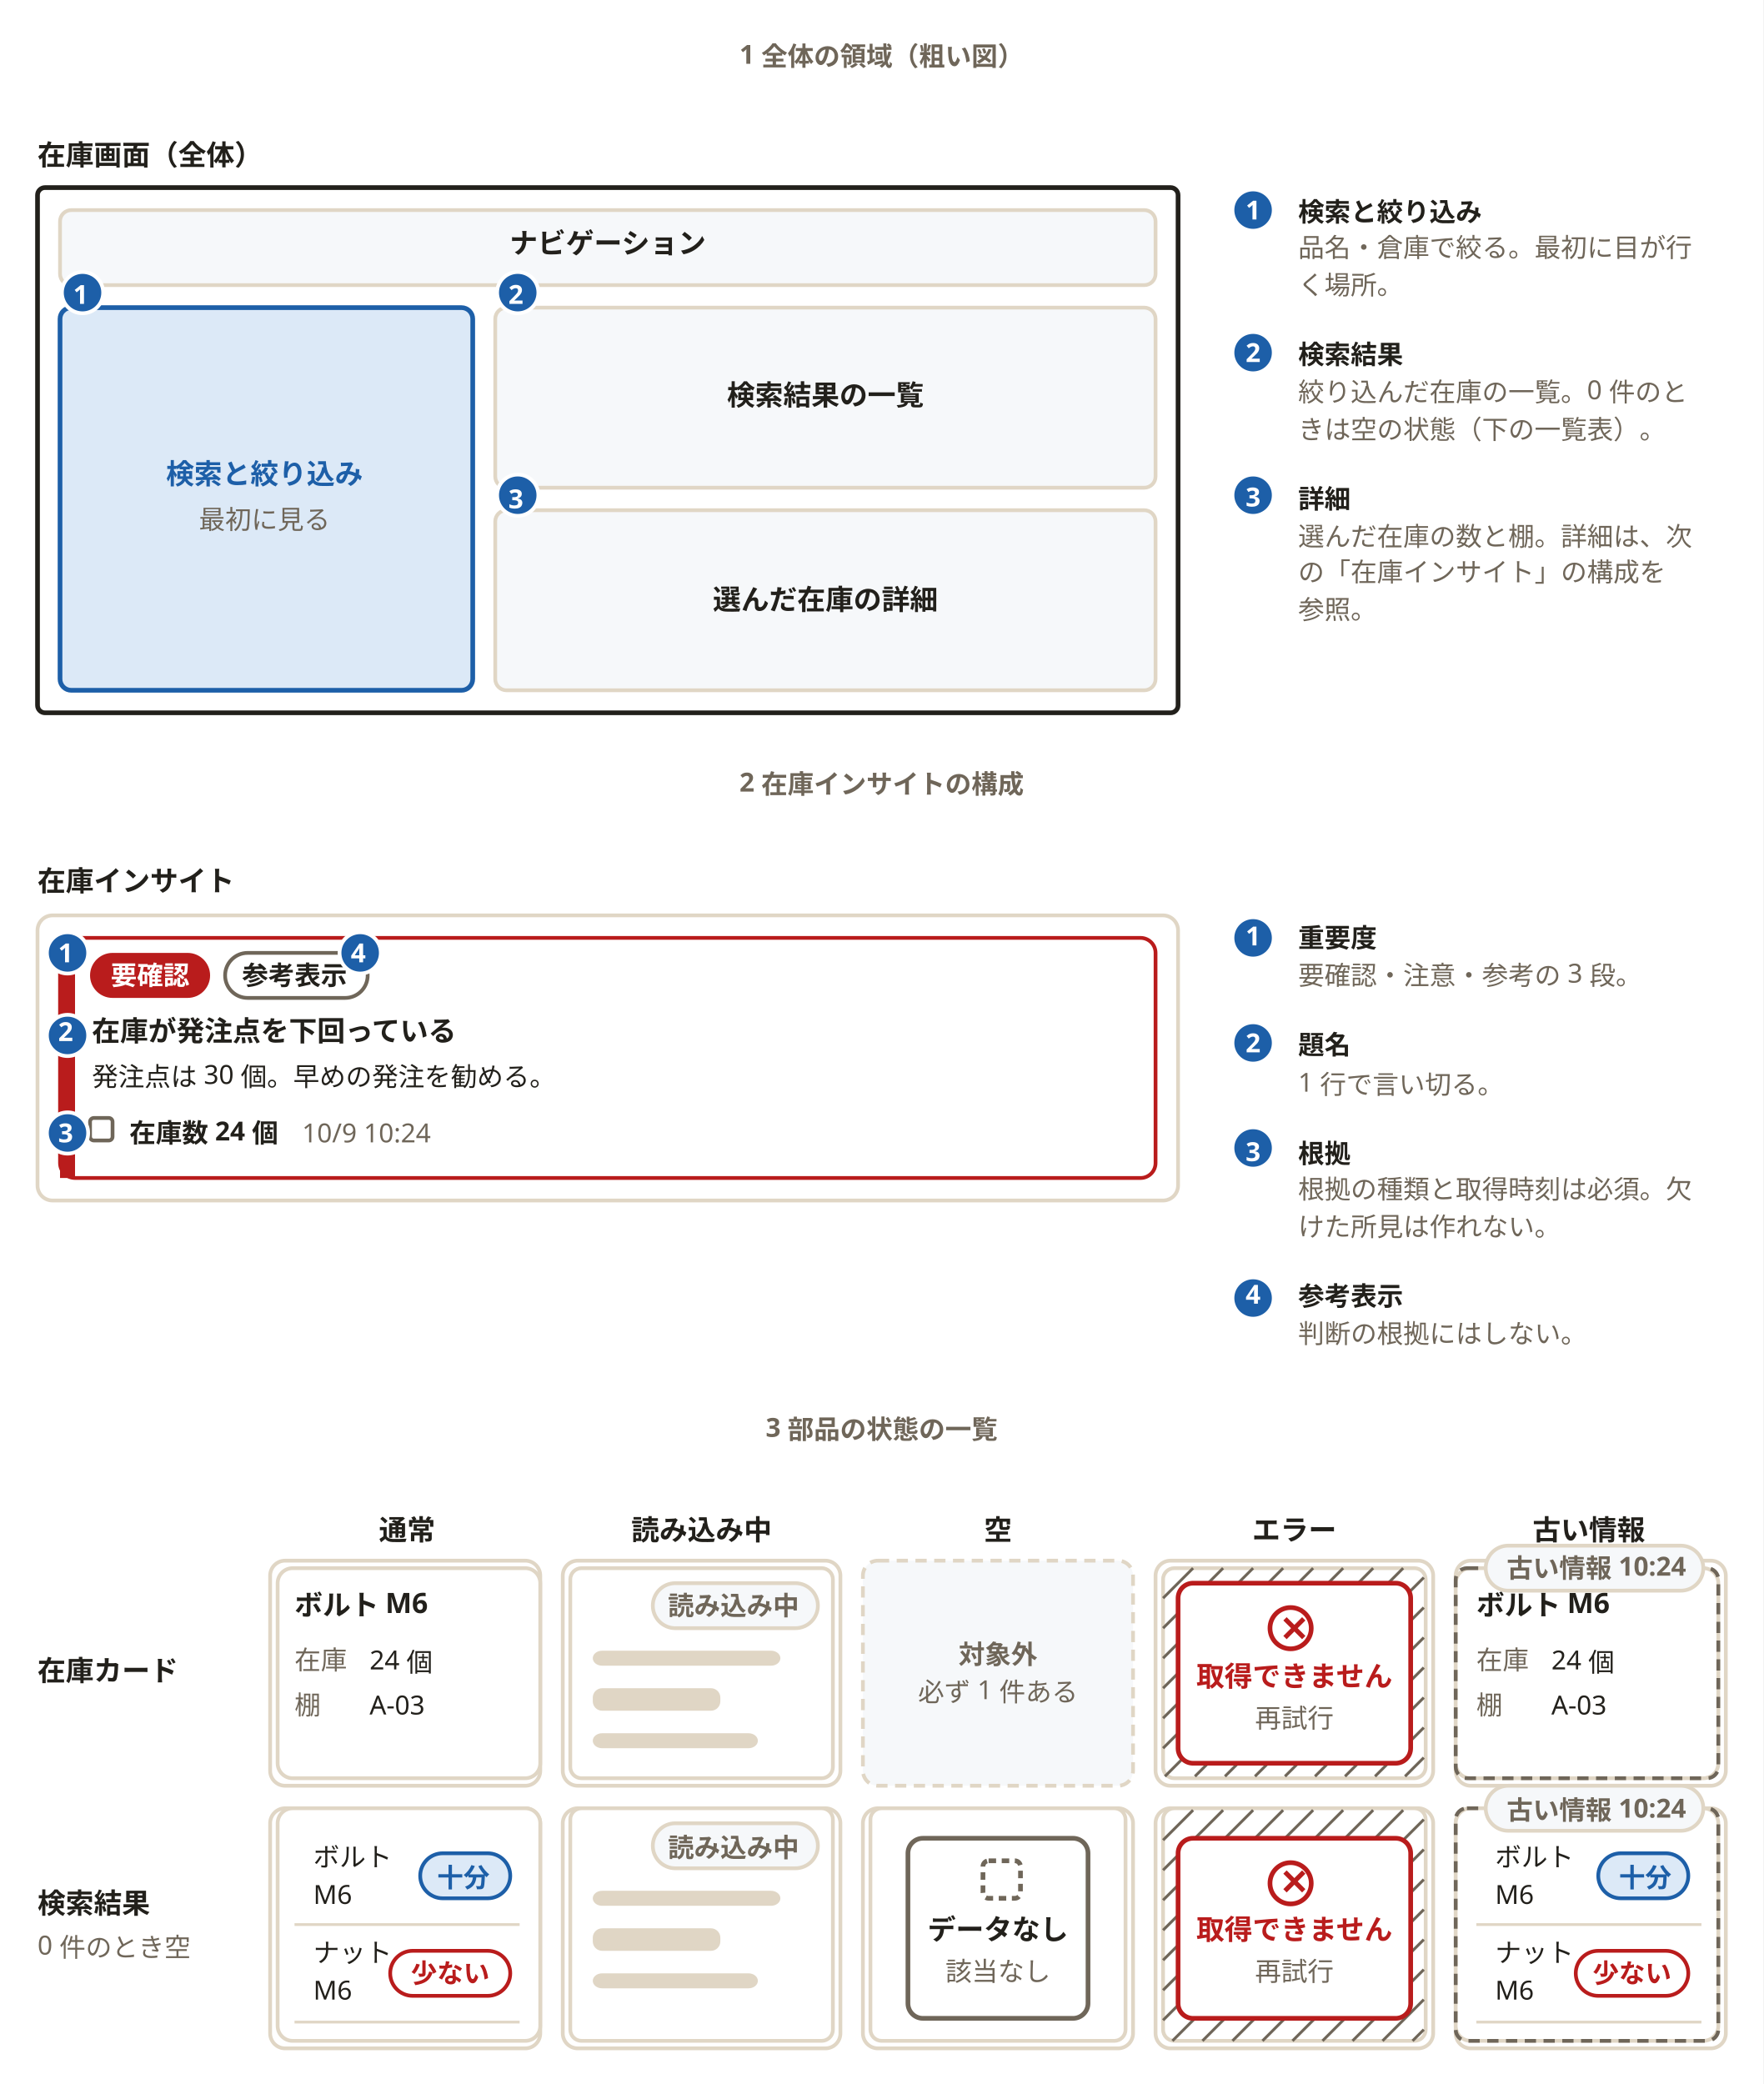
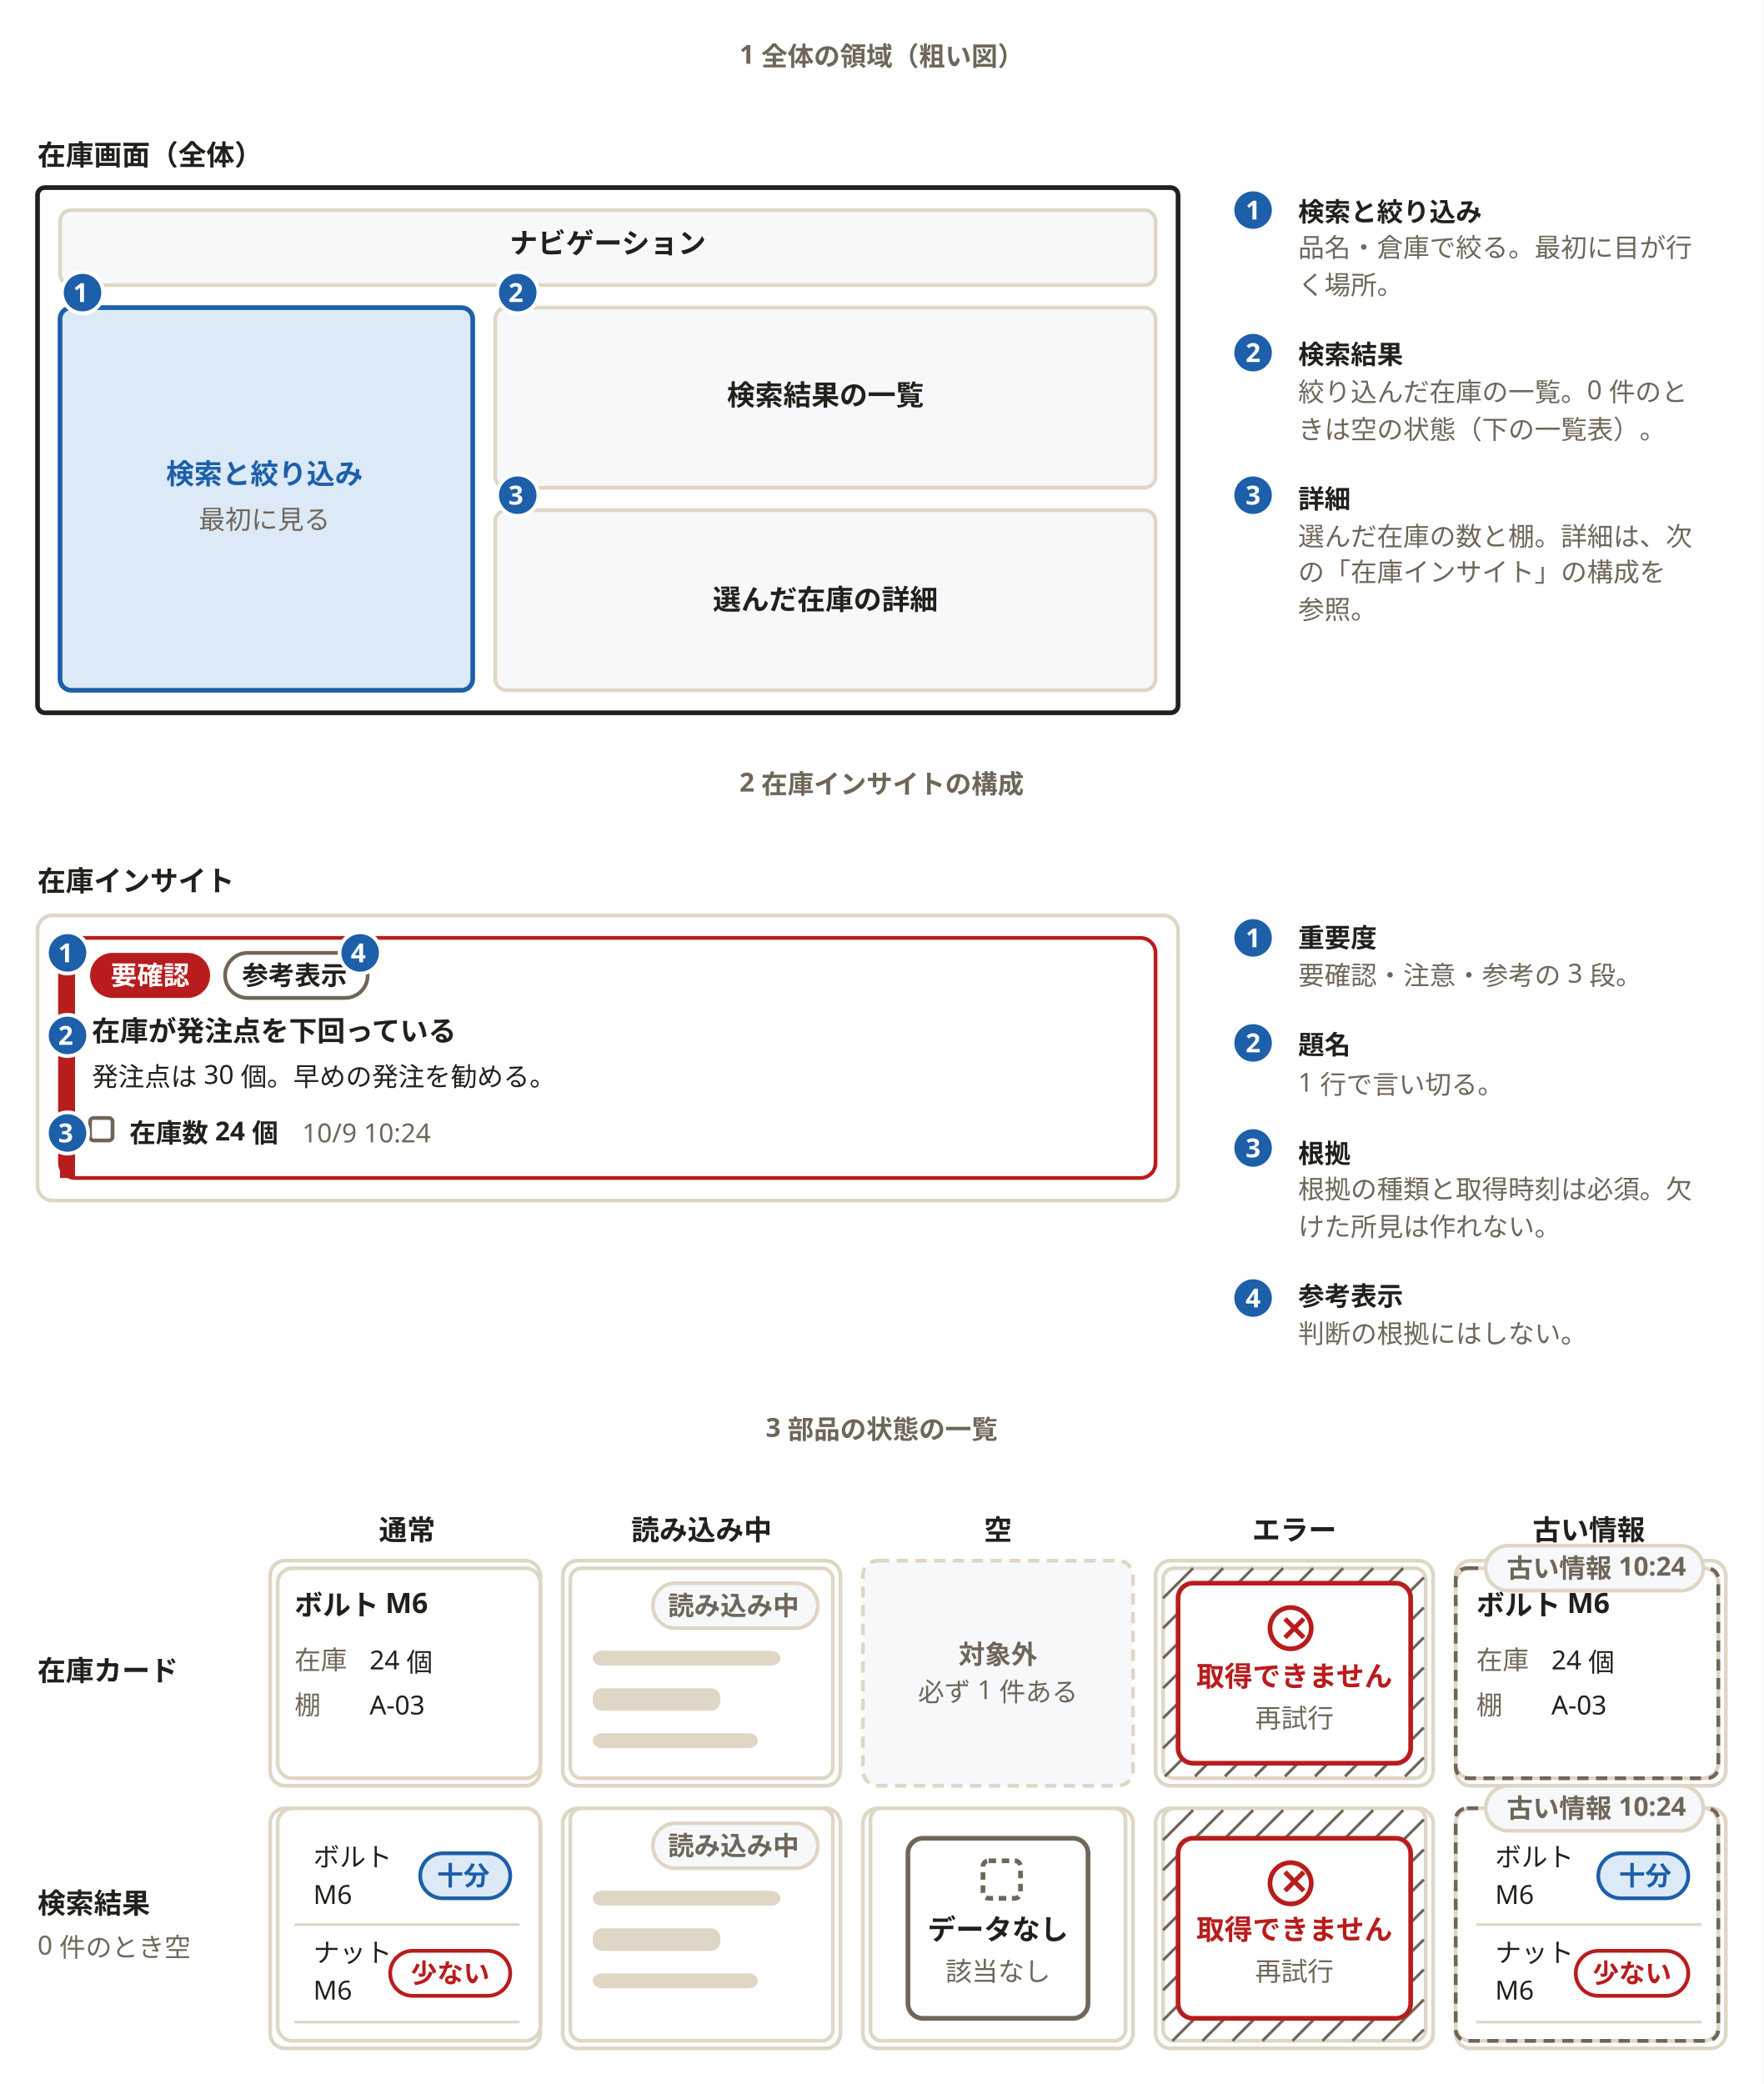
<svg xmlns="http://www.w3.org/2000/svg" width="940" height="1111" viewBox="0 0 940 1111" role="img" aria-labelledby="svg-title">
  <style>
    text { font-family: 'Hiragino Sans','Hiragino Kaku Gothic ProN','Yu Gothic','YuGothic',Meiryo,'Noto Sans JP',sans-serif; }
    .emoji { font-family: 'Noto Color Emoji','Segoe UI Emoji',sans-serif; }
  </style>
  <rect x="0" y="0" width="940" height="1111" fill="#ffffff" />
  <text x="470" y="34" text-anchor="middle" font-size="14" font-weight="700" fill="#6f6659">1 全体の領域（粗い図）</text>
  <text x="20" y="88" font-size="15" font-weight="700" fill="#22201b">在庫画面（全体）</text>
  <rect x="20" y="100" width="608" height="280" rx="4" fill="#ffffff" stroke="#22201b" stroke-width="2.5" />
  <rect x="32" y="112" width="584" height="40" rx="6" fill="#f6f8fa" stroke="#e0d6c5" stroke-width="2" />
  <text x="324" y="135" text-anchor="middle" font-size="15" font-weight="700" fill="#22201b">ナビゲーション</text>
  <rect x="32" y="164" width="220" height="204" rx="6" fill="#dce9f7" stroke="#1d5fa8" stroke-width="2.5" />
  <text x="141" y="258" text-anchor="middle" font-size="15" font-weight="700" fill="#1d5fa8">検索と絞り込み</text>
  <text x="141" y="282" text-anchor="middle" font-size="14" font-weight="400" fill="#6f6659">最初に見る</text>
  <rect x="264" y="164" width="352" height="96" rx="6" fill="#f6f8fa" stroke="#e0d6c5" stroke-width="2" />
  <text x="440" y="216" text-anchor="middle" font-size="15" font-weight="700" fill="#22201b">検索結果の一覧</text>
  <rect x="264" y="272" width="352" height="96" rx="6" fill="#f6f8fa" stroke="#e0d6c5" stroke-width="2" />
  <text x="440" y="325" text-anchor="middle" font-size="15" font-weight="700" fill="#22201b">選んだ在庫の詳細</text>
  <g role="img" aria-label="注釈 1" data-badge="">
    <circle cx="44" cy="156" r="11" fill="#1d5fa8" stroke="#ffffff" stroke-width="2" />
-     <text x="43" y="162" text-anchor="middle" font-size="14" font-weight="700" fill="#ffffff">1</text>
+     <text x="43" y="161" text-anchor="middle" font-size="14" font-weight="700" fill="#ffffff">1</text>
  </g>
  <g role="img" aria-label="注釈 2" data-badge="">
    <circle cx="276" cy="156" r="11" fill="#1d5fa8" stroke="#ffffff" stroke-width="2" />
-     <text x="275" y="162" text-anchor="middle" font-size="14" font-weight="700" fill="#ffffff">2</text>
+     <text x="275" y="161" text-anchor="middle" font-size="14" font-weight="700" fill="#ffffff">2</text>
  </g>
  <g role="img" aria-label="注釈 3" data-badge="">
    <circle cx="276" cy="264" r="11" fill="#1d5fa8" stroke="#ffffff" stroke-width="2" />
-     <text x="275" y="271" text-anchor="middle" font-size="14" font-weight="700" fill="#ffffff">3</text>
+     <text x="275" y="269" text-anchor="middle" font-size="14" font-weight="700" fill="#ffffff">3</text>
  </g>
  <g role="img" aria-label="注釈 1" data-badge="">
    <circle cx="668" cy="112" r="11" fill="#1d5fa8" stroke="#ffffff" stroke-width="2" />
    <text x="668" y="117" text-anchor="middle" font-size="14" font-weight="700" fill="#ffffff">1</text>
  </g>
  <text x="692" y="118" font-size="14" font-weight="700" fill="#22201b">検索と絞り込み</text>
  <text x="692" y="137" font-size="14" font-weight="400" fill="#6f6659">品名・倉庫で絞る。最初に目が行</text>
  <text x="692" y="157" font-size="14" font-weight="400" fill="#6f6659">く場所。</text>
  <g role="img" aria-label="注釈 2" data-badge="">
    <circle cx="668" cy="188" r="11" fill="#1d5fa8" stroke="#ffffff" stroke-width="2" />
    <text x="668" y="193" text-anchor="middle" font-size="14" font-weight="700" fill="#ffffff">2</text>
  </g>
  <text x="692" y="194" font-size="14" font-weight="700" fill="#22201b">検索結果</text>
  <text x="692" y="214" font-size="14" font-weight="400" fill="#6f6659">絞り込んだ在庫の一覧。0 件のと</text>
  <text x="692" y="234" font-size="14" font-weight="400" fill="#6f6659">きは空の状態（下の一覧表）。</text>
  <g role="img" aria-label="注釈 3" data-badge="">
    <circle cx="668" cy="264" r="11" fill="#1d5fa8" stroke="#ffffff" stroke-width="2" />
-     <text x="668" y="270" text-anchor="middle" font-size="14" font-weight="700" fill="#ffffff">3</text>
+     <text x="668" y="269" text-anchor="middle" font-size="14" font-weight="700" fill="#ffffff">3</text>
  </g>
  <text x="692" y="271" font-size="14" font-weight="700" fill="#22201b">詳細</text>
  <text x="692" y="291" font-size="14" font-weight="400" fill="#6f6659">選んだ在庫の数と棚。詳細は、次</text>
  <text x="692" y="310" font-size="14" font-weight="400" fill="#6f6659">の「在庫インサイト」の構成を</text>
  <text x="692" y="330" font-size="14" font-weight="400" fill="#6f6659">参照。</text>
  <text x="470" y="422" text-anchor="middle" font-size="14" font-weight="700" fill="#6f6659">2 在庫インサイトの構成</text>
  <text x="20" y="475" font-size="15" font-weight="700" fill="#22201b">在庫インサイト</text>
  <rect x="20" y="488" width="608" height="152" rx="8" fill="#ffffff" stroke="#e0d6c5" stroke-width="2" />
  <rect x="32" y="500" width="584" height="128" rx="8" fill="#ffffff" stroke="#b91c1c" stroke-width="2" />
  <rect x="32" y="500" width="8" height="128" fill="#b91c1c" />
  <rect x="48" y="508" width="64" height="24" rx="12" fill="#b91c1c" />
  <text x="80" y="525" text-anchor="middle" font-size="14" font-weight="700" fill="#ffffff">要確認</text>
  <rect x="120" y="508" width="76" height="24" rx="12" fill="#ffffff" stroke="#6f6659" stroke-width="2" />
  <text x="157" y="525" text-anchor="middle" font-size="14" font-weight="700" fill="#22201b">参考表示</text>
  <text x="49" y="555" font-size="15" font-weight="700" fill="#22201b">在庫が発注点を下回っている</text>
  <text x="49" y="579" font-size="14" font-weight="400" fill="#22201b">発注点は 30 個。早めの発注を勧める。</text>
  <rect x="48" y="596" width="12" height="12" rx="2" fill="none" stroke="#6f6659" stroke-width="2" />
  <text x="69" y="609" font-size="14" font-weight="700" fill="#22201b">在庫数 24 個</text>
  <text x="161" y="609" font-size="14" font-weight="400" fill="#6f6659">10/9 10:24</text>
  <g role="img" aria-label="注釈 1" data-badge="">
    <circle cx="36" cy="508" r="11" fill="#1d5fa8" stroke="#ffffff" stroke-width="2" />
    <text x="35" y="513" text-anchor="middle" font-size="14" font-weight="700" fill="#ffffff">1</text>
  </g>
  <g role="img" aria-label="注釈 4" data-badge="">
    <circle cx="192" cy="508" r="11" fill="#1d5fa8" stroke="#ffffff" stroke-width="2" />
    <text x="191" y="513" text-anchor="middle" font-size="14" font-weight="700" fill="#ffffff">4</text>
  </g>
  <g role="img" aria-label="注釈 2" data-badge="">
    <circle cx="36" cy="552" r="11" fill="#1d5fa8" stroke="#ffffff" stroke-width="2" />
-     <text x="35" y="555" text-anchor="middle" font-size="14" font-weight="700" fill="#ffffff">2</text>
+     <text x="35" y="557" text-anchor="middle" font-size="14" font-weight="700" fill="#ffffff">2</text>
  </g>
  <g role="img" aria-label="注釈 3" data-badge="">
    <circle cx="36" cy="604" r="11" fill="#1d5fa8" stroke="#ffffff" stroke-width="2" />
    <text x="35" y="609" text-anchor="middle" font-size="14" font-weight="700" fill="#ffffff">3</text>
  </g>
  <g role="img" aria-label="注釈 1" data-badge="">
    <circle cx="668" cy="500" r="11" fill="#1d5fa8" stroke="#ffffff" stroke-width="2" />
-     <text x="668" y="504" text-anchor="middle" font-size="14" font-weight="700" fill="#ffffff">1</text>
+     <text x="668" y="505" text-anchor="middle" font-size="14" font-weight="700" fill="#ffffff">1</text>
  </g>
  <text x="692" y="505" font-size="14" font-weight="700" fill="#22201b">重要度</text>
  <text x="692" y="525" font-size="14" font-weight="400" fill="#6f6659">要確認・注意・参考の 3 段。</text>
  <g role="img" aria-label="注釈 2" data-badge="">
    <circle cx="668" cy="556" r="11" fill="#1d5fa8" stroke="#ffffff" stroke-width="2" />
    <text x="668" y="561" text-anchor="middle" font-size="14" font-weight="700" fill="#ffffff">2</text>
  </g>
  <text x="692" y="562" font-size="14" font-weight="700" fill="#22201b">題名</text>
  <text x="692" y="582" font-size="14" font-weight="400" fill="#6f6659">1 行で言い切る。</text>
  <g role="img" aria-label="注釈 3" data-badge="">
    <circle cx="668" cy="612" r="11" fill="#1d5fa8" stroke="#ffffff" stroke-width="2" />
-     <text x="668" y="619" text-anchor="middle" font-size="14" font-weight="700" fill="#ffffff">3</text>
+     <text x="668" y="617" text-anchor="middle" font-size="14" font-weight="700" fill="#ffffff">3</text>
  </g>
  <text x="692" y="620" font-size="14" font-weight="700" fill="#22201b">根拠</text>
  <text x="692" y="639" font-size="14" font-weight="400" fill="#6f6659">根拠の種類と取得時刻は必須。欠</text>
  <text x="692" y="659" font-size="14" font-weight="400" fill="#6f6659">けた所見は作れない。</text>
  <g role="img" aria-label="注釈 4" data-badge="">
    <circle cx="668" cy="692" r="11" fill="#1d5fa8" stroke="#ffffff" stroke-width="2" />
-     <text x="668" y="695" text-anchor="middle" font-size="14" font-weight="700" fill="#ffffff">4</text>
+     <text x="668" y="697" text-anchor="middle" font-size="14" font-weight="700" fill="#ffffff">4</text>
  </g>
  <text x="692" y="696" font-size="14" font-weight="700" fill="#22201b">参考表示</text>
  <text x="692" y="716" font-size="14" font-weight="400" fill="#6f6659">判断の根拠にはしない。</text>
  <text x="470" y="766" text-anchor="middle" font-size="14" font-weight="700" fill="#6f6659">3 部品の状態の一覧</text>
  <text x="217" y="821" text-anchor="middle" font-size="15" font-weight="700" fill="#22201b">通常</text>
  <text x="374" y="821" text-anchor="middle" font-size="15" font-weight="700" fill="#22201b">読み込み中</text>
  <text x="532" y="821" text-anchor="middle" font-size="15" font-weight="700" fill="#22201b">空</text>
  <text x="690" y="821" text-anchor="middle" font-size="15" font-weight="700" fill="#22201b">エラー</text>
  <text x="847" y="821" text-anchor="middle" font-size="15" font-weight="700" fill="#22201b">古い情報</text>
  <text x="20" y="896" font-size="15" font-weight="700" fill="#22201b">在庫カード</text>
  <rect x="144" y="832" width="144" height="120" rx="8" fill="#ffffff" stroke="#e0d6c5" stroke-width="2" />
  <rect x="148" y="836" width="140" height="112" rx="8" fill="#ffffff" stroke="#e0d6c5" stroke-width="2" />
  <text x="157" y="861" font-size="15" font-weight="700" fill="#22201b">ボルト M6</text>
  <text x="157" y="890" font-size="14" font-weight="400" fill="#6f6659">在庫</text>
  <text x="197" y="890" font-size="14" font-weight="400" fill="#22201b">24 個</text>
  <text x="157" y="914" font-size="14" font-weight="400" fill="#6f6659">棚</text>
  <text x="197" y="914" font-size="14" font-weight="400" fill="#22201b">A-03</text>
  <rect x="300" y="832" width="148" height="120" rx="8" fill="#ffffff" stroke="#e0d6c5" stroke-width="2" />
  <rect x="304" y="836" width="140" height="112" rx="6" fill="#ffffff" stroke="#e0d6c5" stroke-width="2" />
  <rect x="316" y="880" width="100" height="8" rx="5" fill="#e0d6c5" />
  <rect x="316" y="900" width="68" height="12" rx="5" fill="#e0d6c5" />
  <rect x="316" y="924" width="88" height="8" rx="5" fill="#e0d6c5" />
  <rect x="348" y="844" width="88" height="24" rx="12" fill="#f6f8fa" stroke="#e0d6c5" stroke-width="2" />
  <text x="391" y="861" text-anchor="middle" font-size="14" font-weight="700" fill="#6f6659">読み込み中</text>
  <rect x="460" y="832" width="144" height="120" rx="8" fill="#f6f8fa" stroke="#e0d6c5" stroke-width="2" stroke-dasharray="6,4" />
  <text x="532" y="887" text-anchor="middle" font-size="14" font-weight="700" fill="#6f6659">対象外</text>
  <text x="532" y="907" text-anchor="middle" font-size="14" font-weight="400" fill="#6f6659">必ず 1 件ある</text>
  <rect x="616" y="832" width="148" height="120" rx="8" fill="#ffffff" stroke="#e0d6c5" stroke-width="2" />
  <rect x="620" y="836" width="140" height="112" rx="6" fill="#ffffff" stroke="#e0d6c5" stroke-width="2" />
  <path d="M620,852 L636,836" fill="none" stroke="#6f6659" stroke-width="1.5" stroke-linejoin="round" />
  <path d="M620,868 L652,836" fill="none" stroke="#6f6659" stroke-width="1.5" stroke-linejoin="round" />
  <path d="M620,884 L668,836" fill="none" stroke="#6f6659" stroke-width="1.5" stroke-linejoin="round" />
  <path d="M620,900 L684,836" fill="none" stroke="#6f6659" stroke-width="1.5" stroke-linejoin="round" />
  <path d="M620,916 L700,836" fill="none" stroke="#6f6659" stroke-width="1.5" stroke-linejoin="round" />
  <path d="M620,932 L716,836" fill="none" stroke="#6f6659" stroke-width="1.5" stroke-linejoin="round" />
  <path d="M621,947 L732,836" fill="none" stroke="#6f6659" stroke-width="1.5" stroke-linejoin="round" />
  <path d="M637,947 L748,836" fill="none" stroke="#6f6659" stroke-width="1.5" stroke-linejoin="round" />
  <path d="M653,947 L759,841" fill="none" stroke="#6f6659" stroke-width="1.5" stroke-linejoin="round" />
  <path d="M669,947 L759,857" fill="none" stroke="#6f6659" stroke-width="1.5" stroke-linejoin="round" />
  <path d="M685,947 L759,873" fill="none" stroke="#6f6659" stroke-width="1.5" stroke-linejoin="round" />
  <path d="M701,947 L759,889" fill="none" stroke="#6f6659" stroke-width="1.5" stroke-linejoin="round" />
  <path d="M717,947 L759,905" fill="none" stroke="#6f6659" stroke-width="1.5" stroke-linejoin="round" />
  <path d="M733,947 L759,921" fill="none" stroke="#6f6659" stroke-width="1.5" stroke-linejoin="round" />
  <path d="M749,947 L759,937" fill="none" stroke="#6f6659" stroke-width="1.5" stroke-linejoin="round" />
  <rect x="628" y="844" width="124" height="96" rx="8" fill="#ffffff" stroke="#b91c1c" stroke-width="2.5" />
  <circle cx="688" cy="868" r="11" fill="none" stroke="#b91c1c" stroke-width="2.5" />
  <path d="M685,863 L695,873" fill="none" stroke="#b91c1c" stroke-width="2.5" stroke-linejoin="round" />
  <path d="M685,873 L695,863" fill="none" stroke="#b91c1c" stroke-width="2.5" stroke-linejoin="round" />
  <text x="690" y="899" text-anchor="middle" font-size="15" font-weight="700" fill="#b91c1c">取得できません</text>
  <text x="690" y="921" text-anchor="middle" font-size="14" font-weight="400" fill="#6f6659">再試行</text>
  <rect x="776" y="832" width="144" height="120" rx="8" fill="#ffffff" stroke="#e0d6c5" stroke-width="2" />
  <rect x="776" y="836" width="140" height="112" rx="8" fill="#ffffff" stroke="#e0d6c5" stroke-width="2" />
  <text x="787" y="861" font-size="15" font-weight="700" fill="#22201b">ボルト M6</text>
  <text x="787" y="890" font-size="14" font-weight="400" fill="#6f6659">在庫</text>
  <text x="827" y="890" font-size="14" font-weight="400" fill="#22201b">24 個</text>
  <text x="787" y="914" font-size="14" font-weight="400" fill="#6f6659">棚</text>
  <text x="827" y="914" font-size="14" font-weight="400" fill="#22201b">A-03</text>
  <rect x="776" y="836" width="140" height="112" rx="6" fill="none" stroke="#6f6659" stroke-width="2" stroke-dasharray="6,4" />
  <rect x="792" y="824" width="116" height="24" rx="12" fill="#f6f8fa" stroke="#e0d6c5" stroke-width="2" />
  <text x="851" y="841" text-anchor="middle" font-size="14" font-weight="700" fill="#6f6659">古い情報 10:24</text>
  <text x="20" y="1020" font-size="15" font-weight="700" fill="#22201b">検索結果</text>
  <text x="20" y="1042" font-size="14" font-weight="400" fill="#6f6659">0 件のとき空</text>
  <rect x="144" y="964" width="144" height="128" rx="8" fill="#ffffff" stroke="#e0d6c5" stroke-width="2" />
  <rect x="148" y="964" width="140" height="124" rx="8" fill="#ffffff" stroke="#e0d6c5" stroke-width="2" />
  <text x="167" y="995" font-size="14" font-weight="400" fill="#22201b">ボルト</text>
  <text x="167" y="1015" font-size="14" font-weight="400" fill="#22201b">M6</text>
  <rect x="224" y="988" width="48" height="24" rx="12" fill="#dce9f7" stroke="#1d5fa8" stroke-width="2" />
-   <text x="247" y="1006" text-anchor="middle" font-size="14" font-weight="700" fill="#1d5fa8">十分</text>
+   <text x="247" y="1005" text-anchor="middle" font-size="14" font-weight="700" fill="#1d5fa8">十分</text>
  <path d="M157,1026 L277,1026" fill="none" stroke="#e0d6c5" stroke-width="1.5" stroke-linejoin="round" />
  <text x="167" y="1046" font-size="14" font-weight="400" fill="#22201b">ナット</text>
  <text x="167" y="1066" font-size="14" font-weight="400" fill="#22201b">M6</text>
  <rect x="208" y="1040" width="64" height="24" rx="12" fill="#ffffff" stroke="#b91c1c" stroke-width="2" />
  <text x="240" y="1057" text-anchor="middle" font-size="14" font-weight="700" fill="#b91c1c">少ない</text>
  <path d="M157,1078 L277,1078" fill="none" stroke="#e0d6c5" stroke-width="1.5" stroke-linejoin="round" />
  <rect x="300" y="964" width="148" height="128" rx="8" fill="#ffffff" stroke="#e0d6c5" stroke-width="2" />
  <path d="M315,1026 L434,1026" fill="none" stroke="#e0d6c5" stroke-width="1.5" stroke-linejoin="round" />
  <path d="M315,1078 L434,1078" fill="none" stroke="#e0d6c5" stroke-width="1.5" stroke-linejoin="round" />
  <rect x="304" y="964" width="140" height="124" rx="6" fill="#ffffff" stroke="#e0d6c5" stroke-width="2" />
  <rect x="316" y="1008" width="100" height="8" rx="5" fill="#e0d6c5" />
  <rect x="316" y="1028" width="68" height="12" rx="5" fill="#e0d6c5" />
  <rect x="316" y="1052" width="88" height="8" rx="5" fill="#e0d6c5" />
  <rect x="348" y="972" width="88" height="24" rx="12" fill="#f6f8fa" stroke="#e0d6c5" stroke-width="2" />
-   <text x="391" y="990" text-anchor="middle" font-size="14" font-weight="700" fill="#6f6659">読み込み中</text>
+   <text x="391" y="989" text-anchor="middle" font-size="14" font-weight="700" fill="#6f6659">読み込み中</text>
  <rect x="460" y="964" width="144" height="128" rx="8" fill="#ffffff" stroke="#e0d6c5" stroke-width="2" />
  <path d="M472,1026 L592,1026" fill="none" stroke="#e0d6c5" stroke-width="1.5" stroke-linejoin="round" />
  <path d="M472,1078 L592,1078" fill="none" stroke="#e0d6c5" stroke-width="1.5" stroke-linejoin="round" />
  <rect x="464" y="964" width="136" height="124" rx="6" fill="#ffffff" stroke="#e0d6c5" stroke-width="2" />
  <rect x="484" y="980" width="96" height="96" rx="8" fill="#ffffff" stroke="#6f6659" stroke-width="2.5" />
  <rect x="524" y="992" width="20" height="20" rx="3" fill="none" stroke="#6f6659" stroke-width="2.5" stroke-dasharray="4,3" />
  <text x="532" y="1034" text-anchor="middle" font-size="15" font-weight="700" fill="#22201b">データなし</text>
  <text x="532" y="1056" text-anchor="middle" font-size="14" font-weight="400" fill="#6f6659">該当なし</text>
  <rect x="616" y="964" width="148" height="128" rx="8" fill="#ffffff" stroke="#e0d6c5" stroke-width="2" />
  <path d="M630,1026 L749,1026" fill="none" stroke="#e0d6c5" stroke-width="1.5" stroke-linejoin="round" />
  <path d="M630,1078 L749,1078" fill="none" stroke="#e0d6c5" stroke-width="1.5" stroke-linejoin="round" />
  <rect x="620" y="964" width="140" height="124" rx="6" fill="#ffffff" stroke="#e0d6c5" stroke-width="2" />
  <path d="M620,981 L636,965" fill="none" stroke="#6f6659" stroke-width="1.5" stroke-linejoin="round" />
  <path d="M620,997 L652,965" fill="none" stroke="#6f6659" stroke-width="1.5" stroke-linejoin="round" />
  <path d="M620,1013 L668,965" fill="none" stroke="#6f6659" stroke-width="1.5" stroke-linejoin="round" />
  <path d="M620,1029 L684,965" fill="none" stroke="#6f6659" stroke-width="1.5" stroke-linejoin="round" />
  <path d="M620,1045 L700,965" fill="none" stroke="#6f6659" stroke-width="1.5" stroke-linejoin="round" />
  <path d="M620,1061 L716,965" fill="none" stroke="#6f6659" stroke-width="1.5" stroke-linejoin="round" />
  <path d="M620,1077 L732,965" fill="none" stroke="#6f6659" stroke-width="1.5" stroke-linejoin="round" />
  <path d="M625,1088 L748,965" fill="none" stroke="#6f6659" stroke-width="1.5" stroke-linejoin="round" />
  <path d="M641,1088 L759,970" fill="none" stroke="#6f6659" stroke-width="1.5" stroke-linejoin="round" />
  <path d="M657,1088 L759,986" fill="none" stroke="#6f6659" stroke-width="1.5" stroke-linejoin="round" />
  <path d="M673,1088 L759,1002" fill="none" stroke="#6f6659" stroke-width="1.5" stroke-linejoin="round" />
  <path d="M689,1088 L759,1018" fill="none" stroke="#6f6659" stroke-width="1.5" stroke-linejoin="round" />
  <path d="M705,1088 L759,1034" fill="none" stroke="#6f6659" stroke-width="1.5" stroke-linejoin="round" />
  <path d="M721,1088 L759,1050" fill="none" stroke="#6f6659" stroke-width="1.5" stroke-linejoin="round" />
  <path d="M737,1088 L759,1066" fill="none" stroke="#6f6659" stroke-width="1.5" stroke-linejoin="round" />
  <path d="M753,1088 L759,1082" fill="none" stroke="#6f6659" stroke-width="1.5" stroke-linejoin="round" />
  <rect x="628" y="980" width="124" height="96" rx="8" fill="#ffffff" stroke="#b91c1c" stroke-width="2.5" />
  <circle cx="688" cy="1004" r="11" fill="none" stroke="#b91c1c" stroke-width="2.5" />
  <path d="M685,998 L695,1008" fill="none" stroke="#b91c1c" stroke-width="2.5" stroke-linejoin="round" />
  <path d="M685,1008 L695,998" fill="none" stroke="#b91c1c" stroke-width="2.5" stroke-linejoin="round" />
  <text x="690" y="1034" text-anchor="middle" font-size="15" font-weight="700" fill="#b91c1c">取得できません</text>
  <text x="690" y="1056" text-anchor="middle" font-size="14" font-weight="400" fill="#6f6659">再試行</text>
  <rect x="776" y="964" width="144" height="128" rx="8" fill="#ffffff" stroke="#e0d6c5" stroke-width="2" />
  <rect x="776" y="964" width="140" height="124" rx="8" fill="#ffffff" stroke="#e0d6c5" stroke-width="2" />
  <text x="797" y="995" font-size="14" font-weight="400" fill="#22201b">ボルト</text>
  <text x="797" y="1015" font-size="14" font-weight="400" fill="#22201b">M6</text>
  <rect x="852" y="988" width="48" height="24" rx="12" fill="#dce9f7" stroke="#1d5fa8" stroke-width="2" />
-   <text x="877" y="1006" text-anchor="middle" font-size="14" font-weight="700" fill="#1d5fa8">十分</text>
+   <text x="877" y="1005" text-anchor="middle" font-size="14" font-weight="700" fill="#1d5fa8">十分</text>
  <path d="M787,1026 L907,1026" fill="none" stroke="#e0d6c5" stroke-width="1.5" stroke-linejoin="round" />
  <text x="797" y="1046" font-size="14" font-weight="400" fill="#22201b">ナット</text>
  <text x="797" y="1066" font-size="14" font-weight="400" fill="#22201b">M6</text>
  <rect x="840" y="1040" width="60" height="24" rx="12" fill="#ffffff" stroke="#b91c1c" stroke-width="2" />
  <text x="870" y="1057" text-anchor="middle" font-size="14" font-weight="700" fill="#b91c1c">少ない</text>
  <path d="M787,1078 L907,1078" fill="none" stroke="#e0d6c5" stroke-width="1.5" stroke-linejoin="round" />
  <rect x="776" y="964" width="140" height="124" rx="6" fill="none" stroke="#6f6659" stroke-width="2" stroke-dasharray="6,4" />
  <rect x="792" y="952" width="116" height="24" rx="12" fill="#f6f8fa" stroke="#e0d6c5" stroke-width="2" />
-   <text x="851" y="970" text-anchor="middle" font-size="14" font-weight="700" fill="#6f6659">古い情報 10:24</text>
+   <text x="851" y="969" text-anchor="middle" font-size="14" font-weight="700" fill="#6f6659">古い情報 10:24</text>
</svg>
